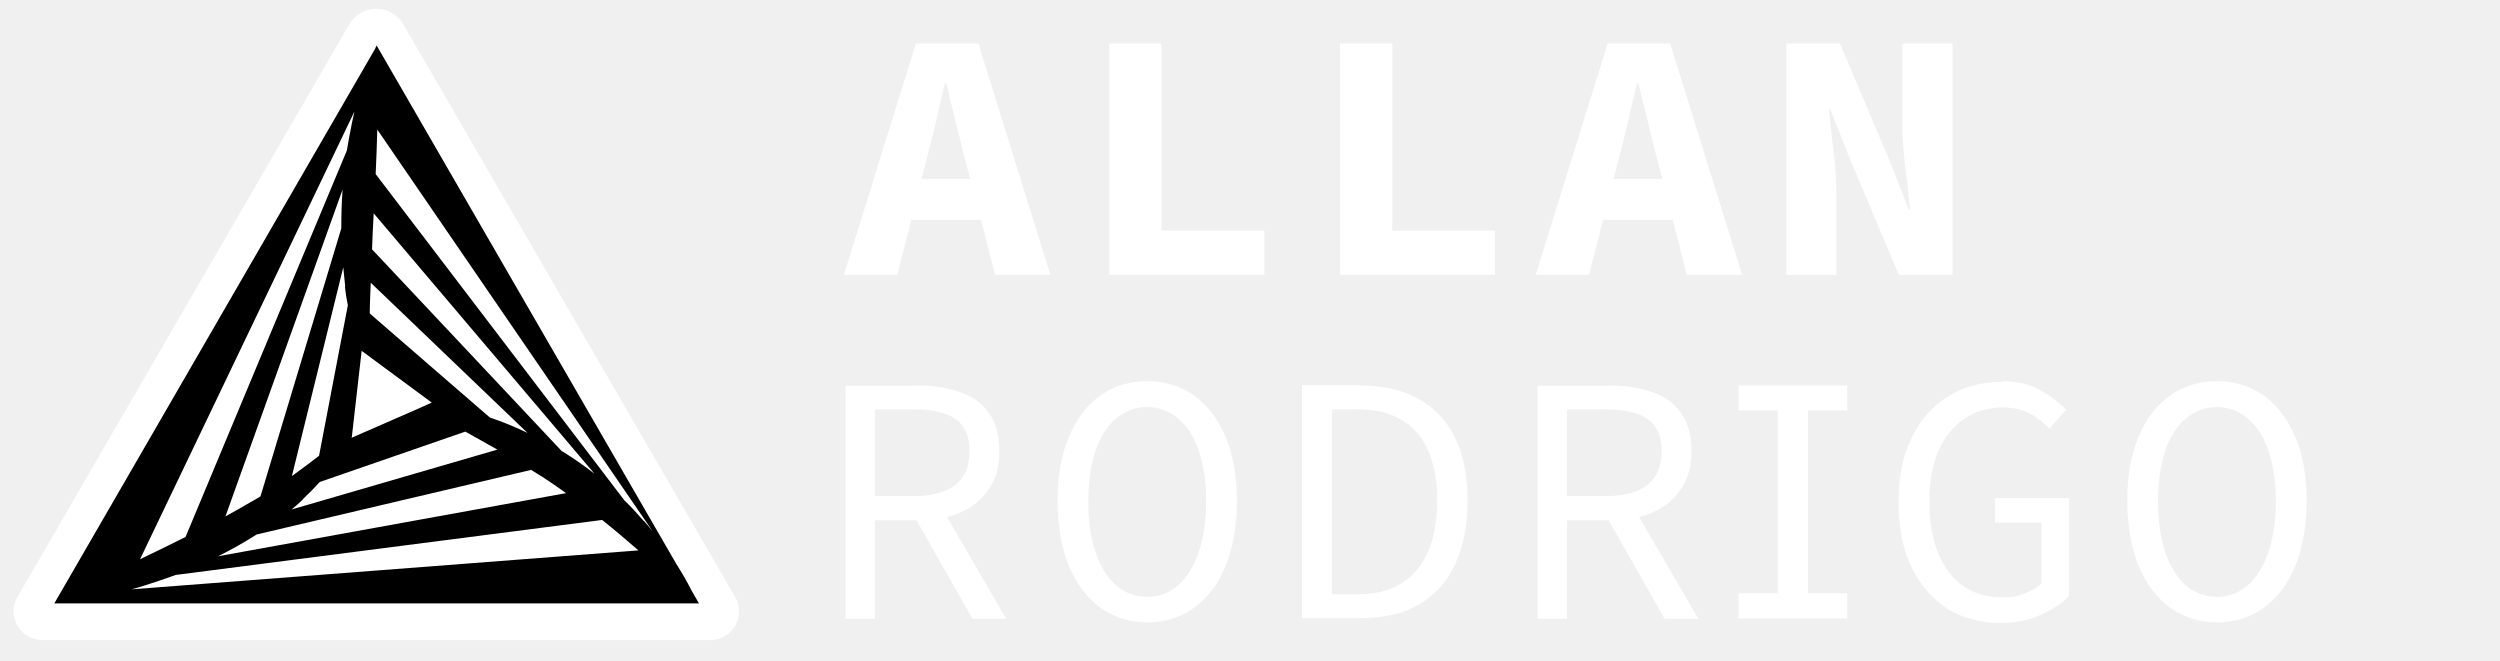
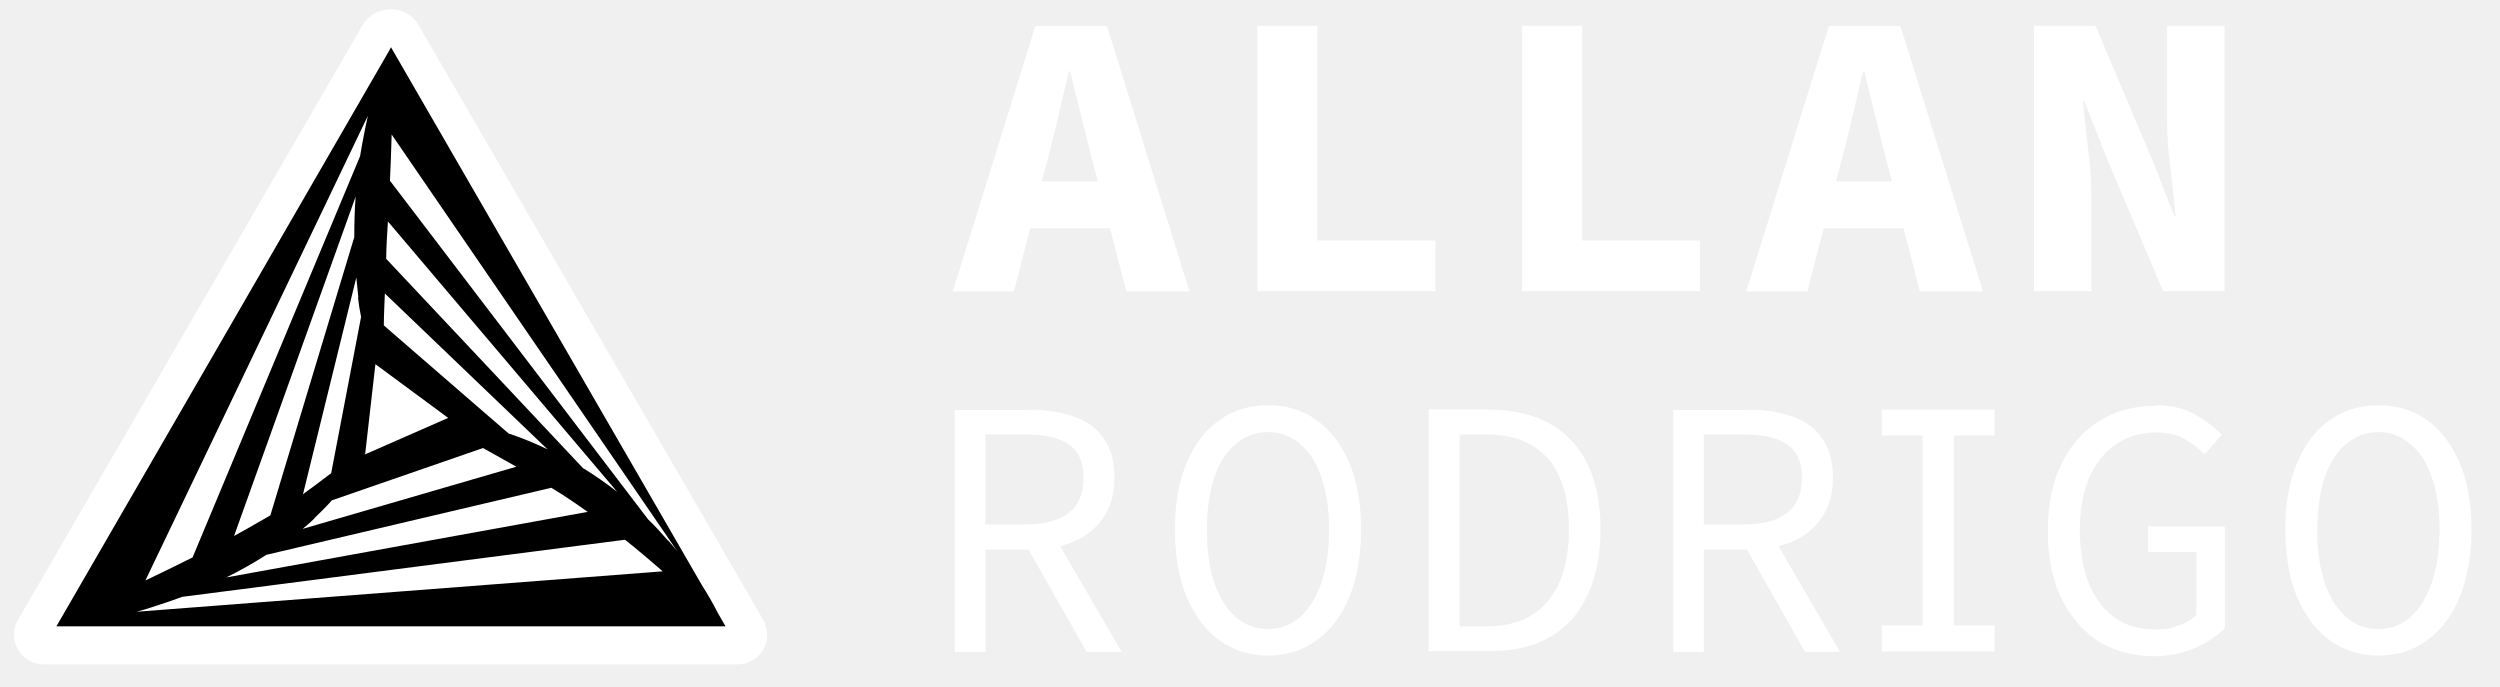
- <svg xmlns="http://www.w3.org/2000/svg" id="Camada_1" version="1.1" viewBox="0 0 764 202">
+ <svg xmlns="http://www.w3.org/2000/svg" id="Camada_1" version="1.1" viewBox="0 0 736 202">
  <defs>
    <style>
      .st0 {
        fill: #fff;
      }
    </style>
  </defs>
-   <path class="st0" d="M350.6,116.5c5.4,0,10.1,1.4,14.2,4.3s7.3,7.1,9.7,12.6c2.3,5.4,3.5,12,3.5,19.6s-1.2,14.5-3.5,20.1c-2.3,5.5-5.5,9.7-9.7,12.7-4.1,3-8.9,4.4-14.2,4.4s-10.1-1.5-14.2-4.4c-4.1-3-7.3-7.2-9.7-12.7-2.3-5.6-3.5-12.3-3.5-20.1s1.2-14.2,3.5-19.6c2.3-5.5,5.5-9.7,9.7-12.6,4.1-2.9,8.9-4.3,14.2-4.3ZM611.8,116.5c4.7,0,8.6.9,11.8,2.8,3.2,1.8,5.8,3.8,7.8,5.9l-5.1,5.8c-1.7-1.9-3.8-3.4-6.1-4.7-2.2-1.2-5.1-1.8-8.5-1.8s-8.3,1.2-11.6,3.6c-3.3,2.3-5.9,5.6-7.8,9.9-1.8,4.3-2.7,9.4-2.7,15.3s.9,11.2,2.6,15.5c1.7,4.3,4.2,7.7,7.5,10.1,3.3,2.4,7.2,3.6,11.8,3.6s4.8-.4,7.1-1.1c2.2-.8,4-1.8,5.3-3.1v-18.6h-14.2v-7.5h22.6v29.9c-2.2,2.3-5.2,4.3-8.9,5.9-3.6,1.6-7.7,2.4-12.4,2.4s-11.2-1.4-15.8-4.3c-4.6-3-8.3-7.2-11-12.7s-4-12.1-4-19.9,1.3-14.3,4-19.7c2.7-5.6,6.5-9.8,11.2-12.7,4.8-3,10.2-4.4,16.4-4.4v-.2ZM677.5,116.5c5.4,0,10.1,1.4,14.2,4.3,4.1,2.9,7.3,7.1,9.7,12.6,2.3,5.4,3.5,12,3.5,19.6s-1.2,14.5-3.5,20.1c-2.3,5.5-5.5,9.7-9.7,12.7-4.1,3-8.9,4.4-14.2,4.4s-10.1-1.5-14.2-4.4c-4.1-3-7.3-7.2-9.7-12.7-2.3-5.6-3.5-12.3-3.5-20.1s1.2-14.2,3.5-19.6c2.3-5.5,5.5-9.7,9.7-12.6,4.1-2.9,8.9-4.3,14.2-4.3ZM280.5,117.8c4.8,0,9.1.7,12.8,2,3.8,1.2,6.7,3.3,8.8,6.3,2.2,2.9,3.3,6.8,3.3,11.7s-1.1,8.7-3.3,11.8c-2.1,3.1-5,5.5-8.8,7.1-1.2.5-2.5.9-3.9,1.3l18.1,31.1h-10.3l-17.1-30.1h-12.7v30.1h-9v-71.2h22.1ZM415.5,117.8c7.2,0,13.2,1.4,18,4.1,4.9,2.7,8.6,6.7,11.2,11.9,2.5,5.3,3.8,11.7,3.8,19.2s-1.3,14.1-3.8,19.4c-2.5,5.4-6.1,9.4-11,12.3-4.8,2.8-10.8,4.2-17.8,4.2h-18v-71.2h17.6,0ZM492,117.8c4.8,0,9.1.7,12.8,2,3.8,1.2,6.7,3.3,8.8,6.3,2.2,2.9,3.3,6.8,3.3,11.7s-1.1,8.7-3.3,11.8c-2.1,3.1-5,5.5-8.8,7.1-1.2.5-2.5.9-3.9,1.3l18.1,31.1h-10.3l-17.1-30.1h-12.7v30.1h-9v-71.2h22.1ZM564.5,125.4h-12v55.9h12v7.7h-33.2v-7.7h12v-55.9h-12v-7.6h33.2v7.6ZM350.6,124.4c-3.6,0-6.8,1.2-9.5,3.5-2.7,2.2-4.8,5.5-6.3,9.8-1.4,4.3-2.2,9.4-2.2,15.4s.7,11.3,2.2,15.7c1.5,4.3,3.6,7.7,6.3,10.1,2.7,2.3,5.9,3.5,9.5,3.5s6.8-1.2,9.4-3.5c2.7-2.4,4.8-5.8,6.3-10.1,1.5-4.4,2.3-9.7,2.3-15.7s-.8-11.1-2.3-15.4c-1.4-4.3-3.5-7.5-6.3-9.8-2.7-2.3-5.8-3.5-9.4-3.5ZM677.5,124.4c-3.6,0-6.8,1.2-9.5,3.5-2.7,2.2-4.8,5.5-6.3,9.8-1.4,4.3-2.2,9.4-2.2,15.4s.7,11.3,2.2,15.7c1.5,4.3,3.6,7.7,6.3,10.1,2.7,2.3,5.9,3.5,9.5,3.5s6.8-1.2,9.4-3.5c2.7-2.4,4.8-5.8,6.3-10.1,1.5-4.4,2.3-9.7,2.3-15.7s-.8-11.1-2.3-15.4c-1.4-4.3-3.5-7.5-6.3-9.8-2.7-2.3-5.8-3.5-9.4-3.5ZM407,181.6h7.9c5.4,0,9.9-1.1,13.5-3.4,3.6-2.3,6.3-5.6,8.1-9.8,1.8-4.3,2.7-9.4,2.7-15.4s-.9-11-2.7-15.2c-1.8-4.2-4.5-7.3-8.1-9.4-3.5-2.2-8-3.3-13.5-3.3h-7.9v56.4h0ZM267.4,151.6h11.8c5.6,0,9.8-1.1,12.7-3.4,3-2.3,4.4-5.8,4.4-10.4s-1.5-7.9-4.4-9.8c-2.9-2-7.1-2.9-12.7-2.9h-11.8v26.5h0ZM478.9,151.6h11.8c5.6,0,9.8-1.1,12.7-3.4,3-2.3,4.4-5.8,4.4-10.4s-1.5-7.9-4.4-9.8c-2.9-2-7.1-2.9-12.7-2.9h-11.8v26.5Z" />
-   <path class="st0" d="M321,84h-16.9l-4.3-16.8h-21.3l-4.3,16.8h-16.3l22-70.7h19.1l22,70.7ZM354.9,70.5h31.5v13.5h-47.4V13.3h15.9v57.3h0ZM425.4,70.5h31.5v13.5h-47.4V13.3h16v57.3h-.1ZM532.4,84h-16.9l-4.3-16.8h-21.3l-4.3,16.8h-16.3l22-70.7h19.1l22,70.7h0ZM577.2,48.4l6.1,15.6h.4c-.4-3.8-.8-8-1.4-12.6-.6-4.6-.9-9-.9-13.1V13.3h15.3v70.7h-16.4l-14.9-35.3-6.1-15.4h-.4c.4,3.8.8,8,1.4,12.6.6,4.5.9,8.8.9,13v25.1h-15.3V13.3h16.4l14.9,35.2h0ZM286.1,36.9c-.9,4-1.9,7.7-2.8,11.3l-1.7,6.5h14.9l-1.7-6.5c-.9-3.5-1.8-7.3-2.8-11.3s-2-7.8-2.8-11.5h-.4c-.9,3.7-1.8,7.5-2.7,11.5h0ZM497.6,36.9c-.9,4-1.9,7.7-2.8,11.3l-1.7,6.5h14.9l-1.7-6.5c-.9-3.5-1.8-7.3-2.8-11.3s-2-7.8-2.8-11.5h-.4c-.9,3.7-1.8,7.5-2.7,11.5Z" />
+   <path class="st0" d="M373.3,119.3c5.4,0,10.1,1.4,14.2,4.3s7.3,7.1,9.7,12.6c2.3,5.4,3.5,12,3.5,19.6s-1.2,14.5-3.5,20.1c-2.3,5.5-5.5,9.7-9.7,12.7-4.1,3-8.9,4.4-14.2,4.4s-10.1-1.5-14.2-4.4c-4.1-3-7.3-7.2-9.7-12.7-2.3-5.6-3.5-12.3-3.5-20.1s1.2-14.2,3.5-19.6c2.3-5.5,5.5-9.7,9.7-12.6,4.1-2.9,8.9-4.3,14.2-4.3ZM634.5,119.3c4.7,0,8.6.9,11.8,2.8,3.2,1.8,5.8,3.8,7.8,5.9l-5.1,5.8c-1.7-1.9-3.8-3.4-6.1-4.7-2.2-1.2-5.1-1.8-8.5-1.8s-8.3,1.2-11.6,3.6c-3.3,2.3-5.9,5.6-7.8,9.9-1.8,4.3-2.7,9.4-2.7,15.3s.9,11.2,2.6,15.5c1.7,4.3,4.2,7.7,7.5,10.1,3.3,2.4,7.2,3.6,11.8,3.6s4.8-.4,7.1-1.1c2.2-.8,4-1.8,5.3-3.1v-18.6h-14.2v-7.5h22.6v29.9c-2.2,2.3-5.2,4.3-8.9,5.9-3.6,1.6-7.7,2.4-12.4,2.4s-11.2-1.4-15.8-4.3c-4.6-3-8.3-7.2-11-12.7s-4-12.1-4-19.9,1.3-14.3,4-19.7c2.7-5.6,6.5-9.8,11.2-12.7,4.8-3,10.2-4.4,16.4-4.4v-.2h0ZM700.2,119.3c5.4,0,10.1,1.4,14.2,4.3,4.1,2.9,7.3,7.1,9.7,12.6,2.3,5.4,3.5,12,3.5,19.6s-1.2,14.5-3.5,20.1c-2.3,5.5-5.5,9.7-9.7,12.7-4.1,3-8.9,4.4-14.2,4.4s-10.1-1.5-14.2-4.4c-4.1-3-7.3-7.2-9.7-12.7-2.3-5.6-3.5-12.3-3.5-20.1s1.2-14.2,3.5-19.6c2.3-5.5,5.5-9.7,9.7-12.6,4.1-2.9,8.9-4.3,14.2-4.3ZM303.2,120.6c4.8,0,9.1.7,12.8,2,3.8,1.2,6.7,3.3,8.8,6.3,2.2,2.9,3.3,6.8,3.3,11.7s-1.1,8.7-3.3,11.8c-2.1,3.1-5,5.5-8.8,7.1-1.2.5-2.5.9-3.9,1.3l18.1,31.1h-10.3l-17.1-30.1h-12.7v30.1h-9v-71.2h22.1ZM438.2,120.6c7.2,0,13.2,1.4,18,4.1,4.9,2.7,8.6,6.7,11.2,11.9,2.5,5.3,3.8,11.7,3.8,19.2s-1.3,14.1-3.8,19.4c-2.5,5.4-6.1,9.4-11,12.3-4.8,2.8-10.8,4.2-17.8,4.2h-18v-71.2h17.6,0ZM514.7,120.6c4.8,0,9.1.7,12.8,2,3.8,1.2,6.7,3.3,8.8,6.3,2.2,2.9,3.3,6.8,3.3,11.7s-1.1,8.7-3.3,11.8c-2.1,3.1-5,5.5-8.8,7.1-1.2.5-2.5.9-3.9,1.3l18.1,31.1h-10.3l-17.1-30.1h-12.7v30.1h-9v-71.2h22.1ZM587.2,128.2h-12v55.9h12v7.7h-33.2v-7.7h12v-55.9h-12v-7.6h33.2v7.6ZM373.3,127.2c-3.6,0-6.8,1.2-9.5,3.5-2.7,2.2-4.8,5.5-6.3,9.8-1.4,4.3-2.2,9.4-2.2,15.4s.7,11.3,2.2,15.7c1.5,4.3,3.6,7.7,6.3,10.1,2.7,2.3,5.9,3.5,9.5,3.5s6.8-1.2,9.4-3.5c2.7-2.4,4.8-5.8,6.3-10.1,1.5-4.4,2.3-9.7,2.3-15.7s-.8-11.1-2.3-15.4c-1.4-4.3-3.5-7.5-6.3-9.8-2.7-2.3-5.8-3.5-9.4-3.5ZM700.2,127.2c-3.6,0-6.8,1.2-9.5,3.5-2.7,2.2-4.8,5.5-6.3,9.8-1.4,4.3-2.2,9.4-2.2,15.4s.7,11.3,2.2,15.7c1.5,4.3,3.6,7.7,6.3,10.1,2.7,2.3,5.9,3.5,9.5,3.5s6.8-1.2,9.4-3.5c2.7-2.4,4.8-5.8,6.3-10.1,1.5-4.4,2.3-9.7,2.3-15.7s-.8-11.1-2.3-15.4c-1.4-4.3-3.5-7.5-6.3-9.8-2.7-2.3-5.8-3.5-9.4-3.5ZM429.7,184.4h7.9c5.4,0,9.9-1.1,13.5-3.4,3.6-2.3,6.3-5.6,8.1-9.8,1.8-4.3,2.7-9.4,2.7-15.4s-.9-11-2.7-15.2c-1.8-4.2-4.5-7.3-8.1-9.4-3.5-2.2-8-3.3-13.5-3.3h-7.9v56.4h0ZM290.1,154.4h11.8c5.6,0,9.8-1.1,12.7-3.4,3-2.3,4.4-5.8,4.4-10.4s-1.5-7.9-4.4-9.8c-2.9-2-7.1-2.9-12.7-2.9h-11.8v26.5h0ZM501.6,154.4h11.8c5.6,0,9.8-1.1,12.7-3.4,3-2.3,4.4-5.8,4.4-10.4s-1.5-7.9-4.4-9.8c-2.9-2-7.1-2.9-12.7-2.9h-11.8v26.5Z" />
+   <path class="st0" d="M350.3,85.8h-18.7l-4.8-18.6h-23.5l-4.8,18.6h-18l24.3-78.1h21.1l24.3,78.1h0ZM387.8,70.8h34.8v14.9h-52.4V7.6h17.6v63.3h0ZM465.7,70.8h34.8v14.9h-52.4V7.6h17.7v63.3h-.1ZM583.9,85.8h-18.7l-4.8-18.6h-23.5l-4.8,18.6h-18l24.3-78.1h21.1l24.3,78.1h0ZM633.4,46.4l6.7,17.2h.4c-.4-4.2-.9-8.8-1.5-13.9-.7-5.1-1-9.9-1-14.5V7.6h16.9v78.1h-18.1l-16.5-39-6.7-17h-.4c.4,4.2.9,8.8,1.5,13.9.7,5,1,9.7,1,14.4v27.7h-16.9V7.6h18.1l16.5,38.9h0ZM311.7,33.7c-1,4.4-2.1,8.5-3.1,12.5l-1.9,7.2h16.5l-1.9-7.2c-1-3.9-2-8.1-3.1-12.5s-2.2-8.6-3.1-12.7h-.4c-1,4.1-2,8.3-3,12.7h0ZM545.5,33.7c-1,4.4-2.1,8.5-3.1,12.5l-1.9,7.2h16.5l-1.9-7.2c-1-3.9-2-8.1-3.1-12.5s-2.2-8.6-3.1-12.7h-.4c-1,4.1-2,8.3-3,12.7Z" />
  <path class="st0" d="M-291.7,11l-101.4,175c-.7,1.1.2,2.6,1.5,2.6h204.3c1.3,0,2.1-1.4,1.5-2.6L-287.2,11c-1-1.7-3.5-1.7-4.5,0Z" />
-   <path d="M-190.9,184.4h-196.9s3-.2,8.1-1.1l185.4-4.8,3.4,5.8Z" />
-   <path class="st0" d="M-197.2,173.5s0,0,0,0c-.2-.3-.4-.5-.6-.8l1.7,2.8-1.1-2ZM-299.3,80.3h0c-.2-2-.3-4-.3-5.9l-23.4,85.6c1.7-1.2,3.4-2.5,5.1-3.9h0c1.6-1.3,3.2-2.7,4.8-4.1l14.4-65.9h0c-.2-2-.4-3.9-.6-5.8ZM-247.5,131.1c-2-.9-4-1.7-6.1-2.5l.3.3-55.5,19.2v-.4c-1.4,1.5-2.9,2.9-4.4,4.3v.4c0,0,66-21,66-21l-.3-.3ZM-296.6,96.1l-.2,1.1h0c.4,1.8.8,3.5,1.3,5.3v-.7c0,0,29.4,22.8,29.4,22.8h0c2.2.5,4.3,1.1,6.3,1.8l-36.8-30.3Z" />
-   <path d="M-289.4,13.9c-.1.3-1,2.5-2.2,6h0s-88.8,163.4-88.8,163.4h.7c-5.1.9-8.1,1.1-8.1,1.1L-289.4,13.9Z" />
-   <path d="M-197.2,173.5c-.2-.3-.4-.5-.6-.8L-291.4,19.7v.3c1-3.6,1.9-5.7,2.1-6,0,0,0,0,0,0,0,0,0,0,0,0l92.2,159.6Z" />
-   <path class="st0" d="M-299.3,80.3h0c-.2-2-.3-4-.3-5.9l-23.4,85.6c1.7-1.2,3.4-2.5,5.1-3.9h0c1.6-1.3,3.2-2.7,4.8-4.1l14.4-65.9h0c-.2-2-.4-3.9-.6-5.8ZM-247.5,131.1c-2-.9-4-1.7-6.1-2.5l.3.3-55.5,19.2v-.4c-1.4,1.5-2.9,2.9-4.4,4.3v.4c0,0,66-21,66-21l-.3-.3ZM-296.6,96.1l-.2,1.1h0c.4,1.8.8,3.5,1.3,5.3v-.7c0,0,29.4,22.8,29.4,22.8h0c2.2.5,4.3,1.1,6.3,1.8l-36.8-30.3Z" />
-   <path d="M-291.6,20c-.5,1.6-1.2,3.6-1.8,5.8,0,0,0,0,0,0l-79.8,156.2h.4c-2.6.6-4.9,1-6.9,1.4h-.7S-291.6,20-291.6,20Z" />
-   <path d="M-197.7,172.7c-.4-.6-.9-1.2-1.4-1.9L-293.2,25.5v.2c.5-2.2,1.1-4.1,1.7-5.8h0s.1-.3.1-.3l93.7,153Z" />
-   <path class="st0" d="M-299.3,80.3h0c-.2-2-.3-4-.3-5.9l-23.4,85.6c1.7-1.2,3.4-2.5,5.1-3.9h0c1.6-1.3,3.2-2.7,4.8-4.1l14.4-65.9h0c-.2-2-.4-3.9-.6-5.8ZM-247.5,131.1c-2-.9-4-1.7-6.1-2.5l.3.3-55.5,19.2v-.4c-1.4,1.5-2.9,2.9-4.4,4.3v.4c0,0,66-21,66-21l-.3-.3ZM-296.6,96.1l-.2,1.1h0c.4,1.8.8,3.5,1.3,5.3v-.7c0,0,29.4,22.8,29.4,22.8h0c2.2.5,4.3,1.1,6.3,1.8l-36.8-30.3Z" />
-   <path d="M-293.4,25.8c-.5,1.8-1,3.7-1.6,5.9,0,0,0,0,0,0l-71.2,148.7h0c-2.4.7-4.6,1.2-6.7,1.7h-.4S-293.4,25.8-293.4,25.8Z" />
-   <path class="st0" d="M-299.3,80.3h0c-.2-2-.3-4-.3-5.9l-23.4,85.6c1.7-1.2,3.4-2.5,5.1-3.9h0c1.6-1.3,3.2-2.7,4.8-4.1l14.4-65.9h0c-.2-2-.4-3.9-.6-5.8ZM-247.5,131.1c-2-.9-4-1.7-6.1-2.5l.3.3-55.5,19.2v-.4c-1.4,1.5-2.9,2.9-4.4,4.3v.4c0,0,66-21,66-21l-.3-.3ZM-296.6,96.1l-.2,1.1h0c.4,1.8.8,3.5,1.3,5.3v-.7c0,0,29.4,22.8,29.4,22.8h0c2.2.5,4.3,1.1,6.3,1.8l-36.8-30.3Z" />
-   <path class="st0" d="M-294.9,31.6c-.5,1.9-.9,3.9-1.4,6l-63,140.6c-2.4.8-4.7,1.5-6.8,2.1t0,0h0L-294.9,31.6Z" />
-   <path class="st0" d="M-299.3,80.3h0c-.2-2-.3-4-.3-5.9l-23.4,85.6c1.7-1.2,3.4-2.5,5.1-3.9h0c1.6-1.3,3.2-2.7,4.8-4.1l14.4-65.9h0c-.2-2-.4-3.9-.6-5.8ZM-247.5,131.1c-2-.9-4-1.7-6.1-2.5l.3.3-55.5,19.2v-.4c-1.4,1.5-2.9,2.9-4.4,4.3v.4c0,0,66-21,66-21l-.3-.3ZM-296.6,96.1l-.2,1.1h0c.4,1.8.8,3.5,1.3,5.3v-.7c0,0,29.4,22.8,29.4,22.8h0c2.2.5,4.3,1.1,6.3,1.8l-36.8-30.3Z" />
-   <path class="st0" d="M-296.3,37.6c-.4,1.9-.8,4-1.2,6.1,0,0,0,0,0,0l-55.1,132.2c-2.3.9-4.5,1.7-6.6,2.4l63-140.6Z" />
-   <path class="st0" d="M-299.3,80.3h0c-.2-2-.3-4-.3-5.9l-23.4,85.6c1.7-1.2,3.4-2.5,5.1-3.9h0c1.6-1.3,3.2-2.7,4.8-4.1l14.4-65.9h0c-.2-2-.4-3.9-.6-5.8ZM-247.5,131.1c-2-.9-4-1.7-6.1-2.5l.3.3-55.5,19.2v-.4c-1.4,1.5-2.9,2.9-4.4,4.3v.4c0,0,66-21,66-21l-.3-.3ZM-296.6,96.1l-.2,1.1h0c.4,1.8.8,3.5,1.3,5.3v-.7c0,0,29.4,22.8,29.4,22.8h0c2.2.5,4.3,1.1,6.3,1.8l-36.8-30.3Z" />
-   <path d="M-297.5,43.6c-.3,2-.7,4-.9,6.1,0,0,0,0,0,0l-47.8,123.4c-2.2,1-4.3,1.8-6.4,2.7l55.1-132.2Z" />
-   <path class="st0" d="M-299.3,80.3h0c-.2-2-.3-4-.3-5.9l-23.4,85.6c1.7-1.2,3.4-2.5,5.1-3.9h0c1.6-1.3,3.2-2.7,4.8-4.1l14.4-65.9h0c-.2-2-.4-3.9-.6-5.8ZM-247.5,131.1c-2-.9-4-1.7-6.1-2.5l.3.3-55.5,19.2v-.4c-1.4,1.5-2.9,2.9-4.4,4.3v.4c0,0,66-21,66-21l-.3-.3ZM-296.6,96.1l-.2,1.1h0c.4,1.8.8,3.5,1.3,5.3v-.7c0,0,29.4,22.8,29.4,22.8h0c2.2.5,4.3,1.1,6.3,1.8l-36.8-30.3Z" />
-   <path d="M-298.4,49.8c-.3,2-.5,4.1-.7,6.2,0,0,0,0,0,0l-40.9,114.2c-2.1,1.1-4.1,2-6.2,2.9l47.8-123.4Z" />
-   <path class="st0" d="M-299.3,80.3h0c-.2-2-.3-4-.3-5.9l-23.4,85.6c1.7-1.2,3.4-2.5,5.1-3.9h0c1.6-1.3,3.2-2.7,4.8-4.1l14.4-65.9h0c-.2-2-.4-3.9-.6-5.8ZM-247.5,131.1c-2-.9-4-1.7-6.1-2.5l.3.3-55.5,19.2v-.4c-1.4,1.5-2.9,2.9-4.4,4.3v.4c0,0,66-21,66-21l-.3-.3ZM-296.6,96.1l-.2,1.1h0c.4,1.8.8,3.5,1.3,5.3v-.7c0,0,29.4,22.8,29.4,22.8h0c2.2.5,4.3,1.1,6.3,1.8l-36.8-30.3Z" />
-   <path class="st0" d="M-299.1,56c-.2,2-.3,4.1-.4,6.1,0,0,0,0,0,0l-34.6,104.9c-2,1.1-4,2.2-5.9,3.2l40.9-114.2Z" />
-   <path class="st0" d="M-299.3,80.3h0c-.2-2-.3-4-.3-5.9l-23.4,85.6c1.7-1.2,3.4-2.5,5.1-3.9h0c1.6-1.3,3.2-2.7,4.8-4.1l14.4-65.9h0c-.2-2-.4-3.9-.6-5.8ZM-247.5,131.1c-2-.9-4-1.7-6.1-2.5l.3.3-55.5,19.2v-.4c-1.4,1.5-2.9,2.9-4.4,4.3v.4c0,0,66-21,66-21l-.3-.3ZM-296.6,96.1l-.2,1.1h0c.4,1.8.8,3.5,1.3,5.3v-.7c0,0,29.4,22.8,29.4,22.8h0c2.2.5,4.3,1.1,6.3,1.8l-36.8-30.3Z" />
-   <path class="st0" d="M-299.5,62.1c-.1,2-.2,4.1-.2,6.2l-28.7,95.3c-1.9,1.2-3.8,2.3-5.6,3.4l34.6-104.9Z" />
-   <path class="st0" d="M-299.3,80.3h0c-.2-2-.3-4-.3-5.9l-23.4,85.6c1.7-1.2,3.4-2.5,5.1-3.9h0c1.6-1.3,3.2-2.7,4.8-4.1l14.4-65.9h0c-.2-2-.4-3.9-.6-5.8ZM-247.5,131.1c-2-.9-4-1.7-6.1-2.5l.3.3-55.5,19.2v-.4c-1.4,1.5-2.9,2.9-4.4,4.3v.4c0,0,66-21,66-21l-.3-.3ZM-296.6,96.1l-.2,1.1h0c.4,1.8.8,3.5,1.3,5.3v-.7c0,0,29.4,22.8,29.4,22.8h0c2.2.5,4.3,1.1,6.3,1.8l-36.8-30.3Z" />
-   <path d="M-299.7,74.3h0s-23.4,85.6-23.4,85.6c-1.8,1.3-3.6,2.5-5.4,3.7l28.7-95.3c0,2,0,4,0,6Z" />
-   <path class="st0" d="M-247.5,131.1c-2-.9-4-1.7-6.1-2.5l.3.3-55.5,19.2v-.4c-1.4,1.5-2.9,2.9-4.4,4.3v.4c0,0,66-21,66-21l-.3-.3ZM-296.6,96.1l-.2,1.1h0c.4,1.8.8,3.5,1.3,5.3v-.7c0,0,29.4,22.8,29.4,22.8h0c2.2.5,4.3,1.1,6.3,1.8l-36.8-30.3Z" />
-   <path d="M-299.3,80.3h0s-18.7,75.8-18.7,75.8h0c-1.7,1.4-3.4,2.7-5.1,3.9l23.4-85.6c0,2,.2,3.9.3,5.9Z" />
-   <path class="st0" d="M-247.5,131.1c-2-.9-4-1.7-6.1-2.5l.3.3-55.5,19.2v-.4c-1.4,1.5-2.9,2.9-4.4,4.3v.4c0,0,66-21,66-21l-.3-.3ZM-296.6,96.1l-.2,1.1h0c.4,1.8.8,3.5,1.3,5.3v-.7c0,0,29.4,22.8,29.4,22.8h0c2.2.5,4.3,1.1,6.3,1.8l-36.8-30.3Z" />
-   <path class="st0" d="M-298.7,86.1h0s-14.4,65.9-14.4,65.9c-1.6,1.4-3.2,2.8-4.8,4.1l18.7-75.8c.2,1.9.3,3.8.6,5.8Z" />
-   <path class="st0" d="M-247.5,131.1c-2-.9-4-1.7-6.1-2.5l.3.3-55.5,19.2v-.4c-1.4,1.5-2.9,2.9-4.4,4.3v.4c0,0,66-21,66-21l-.3-.3ZM-296.6,96.1l-.2,1.1h0c.4,1.8.8,3.5,1.3,5.3v-.7c0,0,29.4,22.8,29.4,22.8h0c2.2.5,4.3,1.1,6.3,1.8l-36.8-30.3Z" />
-   <path class="st0" d="M-297.9,91.7l-10.8,56h0c-1.5,1.5-3,2.9-4.5,4.3l14.4-65.9c.2,1.9.5,3.7.8,5.6Z" />
-   <path d="M-296.8,97.1h0s-7.6,46-7.6,46c-1.4,1.6-2.8,3-4.2,4.5l10.8-56c.3,1.8.7,3.6,1.1,5.4Z" />
-   <path class="st0" d="M-259.8,126.3c-2.1-.7-4.2-1.3-6.3-1.8h0l-29.3-22.8v.7c-.6-1.8-1-3.5-1.4-5.3h0s.2-1.1.2-1.1l36.8,30.3Z" />
-   <path d="M-259.8,126.3c-2.1-.7-4.2-1.3-6.3-1.8h0l-29.3-22.8v.7c-.6-1.8-1-3.5-1.4-5.3h0s.2-1.1.2-1.1l36.8,30.3Z" />
-   <path d="M-294,107.4h0s-3,26.3-3,26.3c0,0,0,0,0,0-1.2,1.6-2.4,3.2-3.6,4.8l5-36.1c.5,1.7,1,3.4,1.5,5Z" />
+   <path d="M-190.9,184.4h-196.9s3-.2,8.1-1.1l185.4-4.8,3.4,5.8h0Z" />
+   <path class="st0" d="M-197.2,173.5h0c-.2-.3-.4-.5-.6-.8l1.7,2.8-1.1-2h0ZM-299.3,80.3h0c-.2-2-.3-4-.3-5.9l-23.4,85.6c1.7-1.2,3.4-2.5,5.1-3.9h0c1.6-1.3,3.2-2.7,4.8-4.1l14.4-65.9h0c-.2-2-.4-3.9-.6-5.8ZM-247.5,131.1c-2-.9-4-1.7-6.1-2.5l.3.3-55.5,19.2v-.4c-1.4,1.5-2.9,2.9-4.4,4.3v.4l66-21-.3-.3h0ZM-296.6,96.1l-.2,1.1h0c.4,1.8.8,3.5,1.3,5.3v-.7l29.4,22.8h0c2.2.5,4.3,1.1,6.3,1.8l-36.8-30.3h0Z" />
+   <path d="M-289.4,13.9c-.1.3-1,2.5-2.2,6h0l-88.8,163.4h.7c-5.1.9-8.1,1.1-8.1,1.1L-289.4,13.9Z" />
+   <path d="M-197.2,173.5c-.2-.3-.4-.5-.6-.8L-291.4,19.7v.3c1-3.6,1.9-5.7,2.1-6h0l92.2,159.6h-.1Z" />
+   <path class="st0" d="M-299.3,80.3h0c-.2-2-.3-4-.3-5.9l-23.4,85.6c1.7-1.2,3.4-2.5,5.1-3.9h0c1.6-1.3,3.2-2.7,4.8-4.1l14.4-65.9h0c-.2-2-.4-3.9-.6-5.8ZM-247.5,131.1c-2-.9-4-1.7-6.1-2.5l.3.3-55.5,19.2v-.4c-1.4,1.5-2.9,2.9-4.4,4.3v.4l66-21-.3-.3h0ZM-296.6,96.1l-.2,1.1h0c.4,1.8.8,3.5,1.3,5.3v-.7l29.4,22.8h0c2.2.5,4.3,1.1,6.3,1.8l-36.8-30.3h0Z" />
+   <path d="M-291.6,20c-.5,1.6-1.2,3.6-1.8,5.8h0l-79.8,156.2h.4c-2.6.6-4.9,1-6.9,1.4h-.7L-291.6,20Z" />
+   <path d="M-197.7,172.7c-.4-.6-.9-1.2-1.4-1.9L-293.2,25.5v.2c.5-2.2,1.1-4.1,1.7-5.8h0v-.3c.1,0,93.8,153,93.8,153h0Z" />
+   <path class="st0" d="M-299.3,80.3h0c-.2-2-.3-4-.3-5.9l-23.4,85.6c1.7-1.2,3.4-2.5,5.1-3.9h0c1.6-1.3,3.2-2.7,4.8-4.1l14.4-65.9h0c-.2-2-.4-3.9-.6-5.8ZM-247.5,131.1c-2-.9-4-1.7-6.1-2.5l.3.3-55.5,19.2v-.4c-1.4,1.5-2.9,2.9-4.4,4.3v.4l66-21-.3-.3h0ZM-296.6,96.1l-.2,1.1h0c.4,1.8.8,3.5,1.3,5.3v-.7l29.4,22.8h0c2.2.5,4.3,1.1,6.3,1.8l-36.8-30.3h0Z" />
+   <path d="M-293.4,25.8c-.5,1.8-1,3.7-1.6,5.9h0l-71.2,148.7h0c-2.4.7-4.6,1.2-6.7,1.7h-.4L-293.4,25.8Z" />
+   <path class="st0" d="M-299.3,80.3h0c-.2-2-.3-4-.3-5.9l-23.4,85.6c1.7-1.2,3.4-2.5,5.1-3.9h0c1.6-1.3,3.2-2.7,4.8-4.1l14.4-65.9h0c-.2-2-.4-3.9-.6-5.8ZM-247.5,131.1c-2-.9-4-1.7-6.1-2.5l.3.3-55.5,19.2v-.4c-1.4,1.5-2.9,2.9-4.4,4.3v.4l66-21-.3-.3h0ZM-296.6,96.1l-.2,1.1h0c.4,1.8.8,3.5,1.3,5.3v-.7l29.4,22.8h0c2.2.5,4.3,1.1,6.3,1.8l-36.8-30.3h0Z" />
+   <path class="st0" d="M-294.9,31.6c-.5,1.9-.9,3.9-1.4,6l-63,140.6c-2.4.8-4.7,1.5-6.8,2.1q-1.4.4,0,0h0L-294.9,31.6Z" />
+   <path class="st0" d="M-299.3,80.3h0c-.2-2-.3-4-.3-5.9l-23.4,85.6c1.7-1.2,3.4-2.5,5.1-3.9h0c1.6-1.3,3.2-2.7,4.8-4.1l14.4-65.9h0c-.2-2-.4-3.9-.6-5.8ZM-247.5,131.1c-2-.9-4-1.7-6.1-2.5l.3.3-55.5,19.2v-.4c-1.4,1.5-2.9,2.9-4.4,4.3v.4l66-21-.3-.3h0ZM-296.6,96.1l-.2,1.1h0c.4,1.8.8,3.5,1.3,5.3v-.7l29.4,22.8h0c2.2.5,4.3,1.1,6.3,1.8l-36.8-30.3h0Z" />
+   <path class="st0" d="M-296.3,37.6c-.4,1.9-.8,4-1.2,6.1h0l-55.1,132.2c-2.3.9-4.5,1.7-6.6,2.4l63-140.6h0Z" />
+   <path class="st0" d="M-299.3,80.3h0c-.2-2-.3-4-.3-5.9l-23.4,85.6c1.7-1.2,3.4-2.5,5.1-3.9h0c1.6-1.3,3.2-2.7,4.8-4.1l14.4-65.9h0c-.2-2-.4-3.9-.6-5.8ZM-247.5,131.1c-2-.9-4-1.7-6.1-2.5l.3.3-55.5,19.2v-.4c-1.4,1.5-2.9,2.9-4.4,4.3v.4l66-21-.3-.3h0ZM-296.6,96.1l-.2,1.1h0c.4,1.8.8,3.5,1.3,5.3v-.7l29.4,22.8h0c2.2.5,4.3,1.1,6.3,1.8l-36.8-30.3h0Z" />
+   <path d="M-297.5,43.6c-.3,2-.7,4-.9,6.1h0l-47.8,123.4c-2.2,1-4.3,1.8-6.4,2.7l55.1-132.2h0Z" />
+   <path class="st0" d="M-299.3,80.3h0c-.2-2-.3-4-.3-5.9l-23.4,85.6c1.7-1.2,3.4-2.5,5.1-3.9h0c1.6-1.3,3.2-2.7,4.8-4.1l14.4-65.9h0c-.2-2-.4-3.9-.6-5.8ZM-247.5,131.1c-2-.9-4-1.7-6.1-2.5l.3.3-55.5,19.2v-.4c-1.4,1.5-2.9,2.9-4.4,4.3v.4l66-21-.3-.3h0ZM-296.6,96.1l-.2,1.1h0c.4,1.8.8,3.5,1.3,5.3v-.7l29.4,22.8h0c2.2.5,4.3,1.1,6.3,1.8l-36.8-30.3h0Z" />
+   <path d="M-298.4,49.8c-.3,2-.5,4.1-.7,6.2h0l-40.9,114.2c-2.1,1.1-4.1,2-6.2,2.9l47.8-123.4h0Z" />
+   <path class="st0" d="M-299.3,80.3h0c-.2-2-.3-4-.3-5.9l-23.4,85.6c1.7-1.2,3.4-2.5,5.1-3.9h0c1.6-1.3,3.2-2.7,4.8-4.1l14.4-65.9h0c-.2-2-.4-3.9-.6-5.8ZM-247.5,131.1c-2-.9-4-1.7-6.1-2.5l.3.3-55.5,19.2v-.4c-1.4,1.5-2.9,2.9-4.4,4.3v.4l66-21-.3-.3h0ZM-296.6,96.1l-.2,1.1h0c.4,1.8.8,3.5,1.3,5.3v-.7l29.4,22.8h0c2.2.5,4.3,1.1,6.3,1.8l-36.8-30.3h0Z" />
+   <path class="st0" d="M-299.1,56c-.2,2-.3,4.1-.4,6.1h0l-34.6,104.9c-2,1.1-4,2.2-5.9,3.2l40.9-114.2Z" />
+   <path class="st0" d="M-299.3,80.3h0c-.2-2-.3-4-.3-5.9l-23.4,85.6c1.7-1.2,3.4-2.5,5.1-3.9h0c1.6-1.3,3.2-2.7,4.8-4.1l14.4-65.9h0c-.2-2-.4-3.9-.6-5.8ZM-247.5,131.1c-2-.9-4-1.7-6.1-2.5l.3.3-55.5,19.2v-.4c-1.4,1.5-2.9,2.9-4.4,4.3v.4l66-21-.3-.3h0ZM-296.6,96.1l-.2,1.1h0c.4,1.8.8,3.5,1.3,5.3v-.7l29.4,22.8h0c2.2.5,4.3,1.1,6.3,1.8l-36.8-30.3h0Z" />
+   <path class="st0" d="M-299.5,62.1c-.1,2-.2,4.1-.2,6.2l-28.7,95.3c-1.9,1.2-3.8,2.3-5.6,3.4l34.6-104.9h0Z" />
+   <path class="st0" d="M-299.3,80.3h0c-.2-2-.3-4-.3-5.9l-23.4,85.6c1.7-1.2,3.4-2.5,5.1-3.9h0c1.6-1.3,3.2-2.7,4.8-4.1l14.4-65.9h0c-.2-2-.4-3.9-.6-5.8ZM-247.5,131.1c-2-.9-4-1.7-6.1-2.5l.3.3-55.5,19.2v-.4c-1.4,1.5-2.9,2.9-4.4,4.3v.4l66-21-.3-.3h0ZM-296.6,96.1l-.2,1.1h0c.4,1.8.8,3.5,1.3,5.3v-.7l29.4,22.8h0c2.2.5,4.3,1.1,6.3,1.8l-36.8-30.3h0Z" />
+   <path d="M-299.7,74.3h0l-23.4,85.6c-1.8,1.3-3.6,2.5-5.4,3.7l28.7-95.3v6h0Z" />
+   <path class="st0" d="M-247.5,131.1c-2-.9-4-1.7-6.1-2.5l.3.3-55.5,19.2v-.4c-1.4,1.5-2.9,2.9-4.4,4.3v.4l66-21-.3-.3h0ZM-296.6,96.1l-.2,1.1h0c.4,1.8.8,3.5,1.3,5.3v-.7l29.4,22.8h0c2.2.5,4.3,1.1,6.3,1.8l-36.8-30.3h0Z" />
+   <path d="M-299.3,80.3h0l-18.7,75.8h0c-1.7,1.4-3.4,2.7-5.1,3.9l23.4-85.6c0,2,.2,3.9.3,5.9h.1Z" />
+   <path class="st0" d="M-247.5,131.1c-2-.9-4-1.7-6.1-2.5l.3.3-55.5,19.2v-.4c-1.4,1.5-2.9,2.9-4.4,4.3v.4l66-21-.3-.3h0ZM-296.6,96.1l-.2,1.1h0c.4,1.8.8,3.5,1.3,5.3v-.7l29.4,22.8h0c2.2.5,4.3,1.1,6.3,1.8l-36.8-30.3h0Z" />
+   <path class="st0" d="M-298.7,86.1h0l-14.4,65.9c-1.6,1.4-3.2,2.8-4.8,4.1l18.7-75.8c.2,1.9.3,3.8.6,5.8h-.1Z" />
+   <path class="st0" d="M-247.5,131.1c-2-.9-4-1.7-6.1-2.5l.3.3-55.5,19.2v-.4c-1.4,1.5-2.9,2.9-4.4,4.3v.4l66-21-.3-.3h0ZM-296.6,96.1l-.2,1.1h0c.4,1.8.8,3.5,1.3,5.3v-.7l29.4,22.8h0c2.2.5,4.3,1.1,6.3,1.8l-36.8-30.3h0Z" />
+   <path class="st0" d="M-297.9,91.7l-10.8,56h0c-1.5,1.5-3,2.9-4.5,4.3l14.4-65.9c.2,1.9.5,3.7.8,5.6h.1Z" />
+   <path d="M-296.8,97.1h0l-7.6,46c-1.4,1.6-2.8,3-4.2,4.5l10.8-56c.3,1.8.7,3.6,1.1,5.4h0Z" />
+   <path class="st0" d="M-259.8,126.3c-2.1-.7-4.2-1.3-6.3-1.8h0l-29.3-22.8v.7c-.6-1.8-1-3.5-1.4-5.3h0l.2-1.1,36.8,30.3h0Z" />
+   <path d="M-259.8,126.3c-2.1-.7-4.2-1.3-6.3-1.8h0l-29.3-22.8v.7c-.6-1.8-1-3.5-1.4-5.3h0l.2-1.1,36.8,30.3h0Z" />
+   <path d="M-294,107.4h0l-3,26.3h0c-1.2,1.6-2.4,3.2-3.6,4.8l5-36.1c.5,1.7,1,3.4,1.5,5h.1Z" />
  <polygon class="st0" points="-281 121.7 -291.7 126.7 -290.7 114.9 -281 121.7" />
-   <path d="M-199.1,170.8c-.8-1.1-1.6-2.2-2.5-3.3L-294.8,31.4v.2c.4-2.1,1-4.1,1.5-5.9,0,0,0,0,0,0v-.2c.1,0,94.3,145.3,94.3,145.3Z" />
-   <path class="st0" d="M-205.8,162.5h0s-90.5-125.1-90.5-125.1v.2c.3-2.1.8-4.1,1.3-6,0,0,0,0,0,0v-.2c0,0,93.3,136.1,93.3,136.1-1.3-1.6-2.7-3.3-4.2-5.1Z" />
-   <path class="st0" d="M-205.7,162.4h0c-1.4-1.6-2.9-3.2-4.4-4.9h.2s-87.2-114.3-87.2-114.3v.4c.2-2.1.6-4.1,1-6.1v-.2c.1,0,90.6,125.1,90.6,125.1Z" />
-   <path d="M-210.1,157.6h-.2c-1.5-1.5-3-3-4.7-4.6h.2s-83.5-103.8-83.5-103.8l-.2.6c.3-2.1.6-4.2.9-6.1,0,0,0,0,0,0v-.4c.1,0,87.4,114.3,87.4,114.3Z" />
-   <path d="M-214.7,152.9h-.2c-1.5-1.4-3.2-2.9-4.9-4.3h.2s-79.2-93.5-79.2-93.5l-.3.8c.2-2.1.4-4.2.7-6.2,0,0,0,0,0,0l.2-.6,83.5,103.7Z" />
-   <path class="st0" d="M-219.6,148.6h-.2c-1.6-1.3-3.3-2.7-5.1-4h.1s-74.5-83.5-74.5-83.5l-.3,1c.1-2.1.3-4.1.4-6.1,0,0,0,0,0,0l.3-.8,79.2,93.4Z" />
-   <path class="st0" d="M-224.7,144.6h-.1c-1.7-1.3-3.4-2.5-5.3-3.8h0s-69.4-73.8-69.4-73.8l-.4,1.3c0-2.1,0-4.1.2-6.2,0,0,0,0,0,0l.3-1,74.5,83.4Z" />
-   <path d="M-230,140.8h0s0,0,0,0c-1.8-1.2-3.6-2.4-5.5-3.5l-63.7-64.4-.4,1.4c0-2,0-4.1,0-6l.4-1.3,69.4,73.8Z" />
-   <path d="M-235.6,137.3c-1.9-1.1-3.9-2.2-5.9-3.3l-57.5-55.2-.4,1.5c-.2-2-.3-4-.3-5.9h0s.4-1.4.4-1.4l63.7,64.4Z" />
-   <path class="st0" d="M-241.5,134c-1.9-1-3.9-2-6-2.9l-51-46.5-.3,1.5c-.2-1.9-.4-3.9-.6-5.8h0s.4-1.5.4-1.5l57.5,55.2Z" />
-   <path d="M-253.6,128.5c-2-.8-4.1-1.5-6.2-2.2h0l-36.8-30.3-.2,1.1c-.4-1.8-.8-3.6-1.1-5.4l.3-1.3,44.1,38.2Z" />
-   <path d="M-266.1,124.5c-2.1-.5-4.2-1-6.4-1.4l-21.4-15.8v.2c-.6-1.7-1.1-3.4-1.6-5h0s0-.7,0-.7l29.3,22.8Z" />
-   <path class="st0" d="M-272.5,123.1c-2.1-.4-4.3-.8-6.5-1.1l-13.3-9.3c-.7-1.7-1.1-3.6-1.7-5.3h0s0-.2,0-.2l21.4,15.8Z" />
-   <path class="st0" d="M-292.3,112.7l-1.4,16.1c-1.1,1.7-2.1,3.3-3.3,4.9l3-26.3c.6,1.7,1,3.6,1.7,5.3Z" />
-   <path d="M-295.5,102.4h0s-5,36.1-5,36.1c-1.3,1.6-2.6,3.2-3.9,4.7l7.6-46c.4,1.7.8,3.5,1.3,5.3Z" />
-   <path d="M-194.3,178.6l-185.4,4.8c2-.3,4.3-.8,6.9-1.4h0l175-9-1.4-2.1c.5.6.9,1.3,1.4,1.9l1.7,2.8,1.8,3.1Z" />
-   <path d="M-197.7,173l-175,9c2.1-.5,4.3-1,6.7-1.7h0s0,0,0,0l164.5-12.7h0c.9,1.1,1.7,2.2,2.5,3.3l1.4,2.1Z" />
-   <path class="st0" d="M-201.6,167.6l-164.5,12.7c2.2-.6,4.5-1.3,6.8-2.1h0c0,0,153.5-15.7,153.5-15.7,1.5,1.7,2.9,3.4,4.2,5.1h0Z" />
-   <path class="st0" d="M-205.8,162.5l-153.5,15.8h0c2.1-.8,4.4-1.6,6.6-2.5v.2c0,0,142.4-18.4,142.4-18.4,1.6,1.6,3.1,3.3,4.4,4.9Z" />
-   <path d="M-210.2,157.6l-142.4,18.4v-.2c2.2-.8,4.3-1.7,6.5-2.7v.2c0,0,131.3-20.4,131.3-20.4,1.6,1.5,3.2,3.1,4.7,4.6Z" />
-   <path d="M-214.9,153l-131.4,20.4v-.2c2.1-.9,4.2-1.9,6.2-2.9v.3c0,0,120.3-21.9,120.3-21.9,1.7,1.4,3.3,2.9,4.9,4.3Z" />
+   <path d="M-199.1,170.8c-.8-1.1-1.6-2.2-2.5-3.3L-294.8,31.4v.2c.4-2.1,1-4.1,1.5-5.9h0v-.2c.1,0,94.3,145.3,94.3,145.3h-.1Z" />
+   <path class="st0" d="M-205.8,162.5h0l-90.5-125.1v.2c.3-2.1.8-4.1,1.3-6h0v-.2l93.3,136.1c-1.3-1.6-2.7-3.3-4.2-5.1h0Z" />
+   <path class="st0" d="M-205.7,162.4h0c-1.4-1.6-2.9-3.2-4.4-4.9h.2l-87.2-114.3v.4c.2-2.1.6-4.1,1-6.1v-.2c.1,0,90.6,125.1,90.6,125.1h-.2Z" />
+   <path d="M-210.1,157.6h-.2c-1.5-1.5-3-3-4.7-4.6h.2l-83.5-103.8-.2.6c.3-2.1.6-4.2.9-6.1h0v-.4c.1,0,87.4,114.3,87.4,114.3h.1Z" />
+   <path d="M-214.7,152.9h-.2c-1.5-1.4-3.2-2.9-4.9-4.3h.2l-79.2-93.5-.3.8c.2-2.1.4-4.2.7-6.2h0l.2-.6,83.5,103.7h0Z" />
+   <path class="st0" d="M-219.6,148.6h-.2c-1.6-1.3-3.3-2.7-5.1-4h.1l-74.5-83.5-.3,1c.1-2.1.3-4.1.4-6.1h0l.3-.8,79.2,93.4h0Z" />
+   <path class="st0" d="M-224.7,144.6h-.1c-1.7-1.3-3.4-2.5-5.3-3.8h0l-69.4-73.8-.4,1.3c0-2.1,0-4.1.2-6.2h0l.3-1,74.5,83.4h.2Z" />
+   <path d="M-230,140.8h0c-1.8-1.2-3.6-2.4-5.5-3.5l-63.7-64.4-.4,1.4v-6l.4-1.3,69.4,73.8h-.2Z" />
+   <path d="M-235.6,137.3c-1.9-1.1-3.9-2.2-5.9-3.3l-57.5-55.2-.4,1.5c-.2-2-.3-4-.3-5.9h0l.4-1.4,63.7,64.4h0Z" />
+   <path class="st0" d="M-241.5,134c-1.9-1-3.9-2-6-2.9l-51-46.5-.3,1.5c-.2-1.9-.4-3.9-.6-5.8h0l.4-1.5,57.5,55.2Z" />
+   <path d="M-253.6,128.5c-2-.8-4.1-1.5-6.2-2.2h0l-36.8-30.3-.2,1.1c-.4-1.8-.8-3.6-1.1-5.4l.3-1.3,44.1,38.2h0Z" />
+   <path d="M-266.1,124.5c-2.1-.5-4.2-1-6.4-1.4l-21.4-15.8v.2c-.6-1.7-1.1-3.4-1.6-5h0v-.7l29.3,22.8h.1Z" />
+   <path class="st0" d="M-272.5,123.1c-2.1-.4-4.3-.8-6.5-1.1l-13.3-9.3c-.7-1.7-1.1-3.6-1.7-5.3h0v-.2l21.4,15.8h.1Z" />
+   <path class="st0" d="M-292.3,112.7l-1.4,16.1c-1.1,1.7-2.1,3.3-3.3,4.9l3-26.3c.6,1.7,1,3.6,1.7,5.3h0Z" />
+   <path d="M-295.5,102.4h0l-5,36.1c-1.3,1.6-2.6,3.2-3.9,4.7l7.6-46c.4,1.7.8,3.5,1.3,5.3h0Z" />
+   <path d="M-194.3,178.6l-185.4,4.8c2-.3,4.3-.8,6.9-1.4h0l175-9-1.4-2.1c.5.6.9,1.3,1.4,1.9l1.7,2.8,1.8,3.1h0Z" />
+   <path d="M-197.7,173l-175,9c2.1-.5,4.3-1,6.7-1.7h0l164.5-12.7h0c.9,1.1,1.7,2.2,2.5,3.3l1.4,2.1h0Z" />
+   <path class="st0" d="M-201.6,167.6l-164.5,12.7c2.2-.6,4.5-1.3,6.8-2.1h0l153.5-15.7c1.5,1.7,2.9,3.4,4.2,5.1h0Z" />
+   <path class="st0" d="M-205.8,162.5l-153.5,15.8h0c2.1-.8,4.4-1.6,6.6-2.5v.2l142.4-18.4c1.6,1.6,3.1,3.3,4.4,4.9h0Z" />
+   <path d="M-210.2,157.6l-142.4,18.4v-.2c2.2-.8,4.3-1.7,6.5-2.7v.2l131.3-20.4c1.6,1.5,3.2,3.1,4.7,4.6h-.1Z" />
+   <path d="M-214.9,153l-131.4,20.4v-.2c2.1-.9,4.2-1.9,6.2-2.9v.3l120.3-21.9c1.7,1.4,3.3,2.9,4.9,4.3h0Z" />
  <path class="st0" d="M-219.7,148.6l-120.4,21.9v-.3c2.1-1,4-2,6-3.2v.3c-.1,0,109.3-22.8,109.3-22.8,1.8,1.3,3.4,2.7,5.1,4.1Z" />
-   <path class="st0" d="M-224.8,144.6l-109.4,22.8v-.3c2-1.1,3.9-2.2,5.7-3.4v.3c-.1,0,98.4-23.2,98.4-23.2h0c1.8,1.2,3.6,2.5,5.3,3.8Z" />
-   <path d="M-230.1,140.8l-98.5,23.2v-.3c1.9-1.2,3.7-2.4,5.5-3.7v.4c0,0,87.6-23,87.6-23h0c1.9,1.1,3.7,2.3,5.5,3.5Z" />
-   <path d="M-235.5,137.3l-87.7,23v-.4c1.8-1.2,3.5-2.5,5.2-3.9v.4c0,0,76.7-22.3,76.7-22.3l-.2-.2c2,1.1,4,2.2,5.9,3.3h0Z" />
-   <path class="st0" d="M-241.3,134.2l-76.8,22.3v-.4h0c1.6-1.3,3.2-2.7,4.8-4.1v.4c0,0,66-21,66-21l-.3-.3c2.1.9,4.1,1.9,6,2.9l.2.2Z" />
-   <path d="M-253.2,128.8l-55.5,19.2v-.4c0,0,0,0,0,0,1.4-1.4,2.8-2.9,4.2-4.5v.3c0,0,45-16.9,45-16.9l-.3-.3c2.1.7,4.2,1.4,6.2,2.2l.3.3Z" />
-   <path class="st0" d="M-247.5,131.1c-2-.9-4-1.7-6.1-2.5l-44.1-38.2-.3,1.3c-.3-1.9-.6-3.8-.8-5.6h0s.3-1.5.3-1.5l51,46.5Z" />
-   <path d="M-259.5,126.6l-45,16.9v-.3c1.4-1.5,2.7-3.1,4-4.7v.3s34.7-14.1,34.7-14.1l-.2-.2c2.2.5,4.3,1.1,6.3,1.8h0l.3.3Z" />
-   <path d="M-265.9,124.7l-34.7,14.1v-.3c1.3-1.5,2.5-3.1,3.6-4.8v.2s24.6-10.7,24.6-10.7h-.1c2.2.3,4.3.8,6.4,1.3h0l.2.2Z" />
-   <path class="st0" d="M-272.4,123.2l-24.6,10.7v-.2s0,0,0,0c1.1-1.6,2.2-3.2,3.3-4.9l14.7-6.8c2.2.3,4.4.7,6.5,1.1h.1Z" />
-   <path d="M-293.1,105.6c.5,0,.9.1,1.3.4,0-.4,0-.9,0-1.3.3-7.1.3-14.1.7-21,.7-22.3,2.5-46.1,2.1-68.7l-.9-.4c-3.3,7.6-5.6,15.6-7.2,23.7-3.4,16.2-4,32.9-2,49.3.7,6.4,2.4,12.7,4.3,18.9.4-.5,1.1-.8,1.7-.8Z" />
-   <path d="M-298.7,134.4c0-.4,0-.9,0-1.3-10.3,7.3-18.5,14.5-29.3,20.4-19.2,11.3-38.8,19.5-58.9,29.9,0,0,0,1,0,1,9.2-.8,18.1-2.8,26.9-5.5,17.5-5.5,34.5-13.7,48-26.2,5.1-4.7,9.5-10.1,13.5-15.8-.2-.8-.3-1.7-.3-2.5Z" />
-   <path d="M-207.8,159.2c-16-19-38.8-31.1-63-36.2-.2,1.1-1.2,1.7-2.2,1.8.7,0-.1,0-.3,0-.2,0-.5.1-.7.2,0,0,0,0,0,0,0,0,0,0,0,0,.7.4,1.4.8,2,1.2,11.3,6.4,22.7,12.4,33.5,19.4,16.4,10.6,30,23.1,45.2,36.3l.9-.4c-4-8.1-9.3-15.5-15.2-22.4Z" />
+   <path class="st0" d="M-224.8,144.6l-109.4,22.8v-.3c2-1.1,3.9-2.2,5.7-3.4v.3c-.1,0,98.4-23.2,98.4-23.2h0c1.8,1.2,3.6,2.5,5.3,3.8h0Z" />
+   <path d="M-230.1,140.8l-98.5,23.2v-.3c1.9-1.2,3.7-2.4,5.5-3.7v.4l87.6-23h0c1.9,1.1,3.7,2.3,5.5,3.5h-.1Z" />
+   <path d="M-235.5,137.3l-87.7,23v-.4c1.8-1.2,3.5-2.5,5.2-3.9v.4l76.7-22.3-.2-.2c2,1.1,4,2.2,5.9,3.3h.1Z" />
+   <path class="st0" d="M-241.3,134.2l-76.8,22.3v-.4h0c1.6-1.3,3.2-2.7,4.8-4.1v.4l66-21-.3-.3c2.1.9,4.1,1.9,6,2.9l.2.2h.1Z" />
+   <path d="M-253.2,128.8l-55.5,19.2v-.4h0c1.4-1.4,2.8-2.9,4.2-4.5v.3l45-16.9-.3-.3c2.1.7,4.2,1.4,6.2,2.2l.3.3h0Z" />
+   <path class="st0" d="M-247.5,131.1c-2-.9-4-1.7-6.1-2.5l-44.1-38.2-.3,1.3c-.3-1.9-.6-3.8-.8-5.6h0l.3-1.5,51,46.5Z" />
+   <path d="M-259.5,126.6l-45,16.9v-.3c1.4-1.5,2.7-3.1,4-4.7v.3l34.7-14.1-.2-.2c2.2.5,4.3,1.1,6.3,1.8h0l.3.3h0Z" />
+   <path d="M-265.9,124.7l-34.7,14.1v-.3c1.3-1.5,2.5-3.1,3.6-4.8v.2l24.6-10.7h-.1c2.2.3,4.3.8,6.4,1.3h0l.2.2Z" />
+   <path class="st0" d="M-272.4,123.2l-24.6,10.7v-.2h0c1.1-1.6,2.2-3.2,3.3-4.9l14.7-6.8c2.2.3,4.4.7,6.5,1.1h.1Z" />
+   <path d="M-293.1,105.6c.5,0,.9,0,1.3.4v-1.3c.3-7.1.3-14.1.7-21,.7-22.3,2.5-46.1,2.1-68.7l-.9-.4c-3.3,7.6-5.6,15.6-7.2,23.7-3.4,16.2-4,32.9-2,49.3.7,6.4,2.4,12.7,4.3,18.9.4-.5,1.1-.8,1.7-.8h0Z" />
+   <path d="M-298.7,134.4v-1.3c-10.3,7.3-18.5,14.5-29.3,20.4-19.2,11.3-38.8,19.5-58.9,29.9v1c9.2-.8,18.1-2.8,26.9-5.5,17.5-5.5,34.5-13.7,48-26.2,5.1-4.7,9.5-10.1,13.5-15.8-.2-.8-.3-1.7-.3-2.5h0Z" />
+   <path d="M-207.8,159.2c-16-19-38.8-31.1-63-36.2-.2,1.1-1.2,1.7-2.2,1.8.7,0-.1,0-.3,0s-.5,0-.7.2h0c.7.4,1.4.8,2,1.2,11.3,6.4,22.7,12.4,33.5,19.4,16.4,10.6,30,23.1,45.2,36.3l.9-.4c-4-8.1-9.3-15.5-15.2-22.4h-.2Z" />
  <g>
    <path class="st0" d="M12.9,192.1c-1.9,0-3.6-1-4.5-2.6-.9-1.6-.9-3.6,0-5.2L109.7,9.2c1.1-1.9,3.1-3.1,5.3-3.1s4.2,1.1,5.3,3l101.4,175.1c.9,1.6.9,3.6,0,5.2-.9,1.6-2.7,2.6-4.5,2.6H12.9Z" />
-     <path class="st0" d="M115,9.7c.9,0,1.8.4,2.3,1.3l101.4,175.1c.7,1.1-.2,2.6-1.5,2.6H12.9c-1.3,0-2.2-1.4-1.5-2.6L112.8,11c.5-.9,1.4-1.3,2.3-1.3M115,2.7c-3.4,0-6.6,1.8-8.3,4.8L5.3,182.5c-1.6,2.7-1.6,6,0,8.7,1.6,2.7,4.4,4.4,7.6,4.4h204.3c3.1,0,6-1.7,7.5-4.4,1.6-2.7,1.5-6,0-8.7L123.3,7.5c-1.7-3-4.9-4.8-8.3-4.8h0Z" />
+     <path class="st0" d="M115,9.7c.9,0,1.8.4,2.3,1.3l101.4,175.1c.7,1.1-.2,2.6-1.5,2.6H12.9c-1.3,0-2.2-1.4-1.5-2.6L112.8,11c.5-.9,1.4-1.3,2.3-1.3M115,2.7c-3.4,0-6.6,1.8-8.3,4.8L5.3,182.5c-1.6,2.7-1.6,6,0,8.7s4.4,4.4,7.6,4.4h204.3c3.1,0,6-1.7,7.5-4.4,1.6-2.7,1.5-6,0-8.7L123.3,7.5c-1.7-3-4.9-4.8-8.3-4.8h0Z" />
  </g>
-   <path d="M213.6,184.4l-2.3-4c-1.4-2.8-3-5.5-4.7-8.2L115.1,13.9s0,0,0,0c0,0,0,0,0,0l-.4.8h0s0,0,0,.1L16.6,184.4h196.9ZM161.2,132.3c-3.7-1.8-7.6-3.4-11.5-4.7l-36.7-31.8c0-3.1.2-6.3.3-9.4l47.9,45.9ZM107.5,133.7s0,0,0,0l3-26.3h0s0-.2,0-.2l21.4,15.8h.1c0,.1-24.6,10.8-24.6,10.8v-.2ZM105.4,87.6c.2,1.9.5,3.8.9,5.7l-8.8,46c-2.8,2.1-5.5,4.2-8.3,6.2l15.7-63.8c.2,2,.4,4,.6,5.9ZM92.5,152.6c1.8-1.7,3.5-3.4,5.2-5.3l44.5-15.4c3.3,1.8,6.5,3.7,9.8,5.5l-62.9,18.3c1.2-1,2.4-2,3.5-3.1ZM171.8,138l-58.1-61.8c.1-3.6.3-7.3.5-11l67.5,79.6c-3.2-2.5-6.5-4.8-9.9-6.9ZM104.3,69.8l-24.7,81.9c-1,.6-2,1.2-3.1,1.8-2.5,1.5-5.1,2.9-7.6,4.3l35.8-99.9c-.3,4-.4,7.9-.4,11.9ZM78.6,163.3l83.7-19.7c1.1.7,2.3,1.4,3.4,2.1,2.5,1.6,4.9,3.3,7.3,5l-106.4,19.3c4.1-2,8.1-4.3,11.9-6.7ZM53.7,175.7l130.3-16.8c3.8,3,7.4,6.1,11.1,9.3l-154.9,11.9c1.5-.4,2.9-.8,4.4-1.3,3.1-1,6.1-2,9.1-3.1ZM196.7,159.2c-1.9-2.2-3.8-4.3-5.9-6.3L114.8,53.2c.2-4.5.4-9,.5-13.6l84.1,122.7c-.9-1.1-1.8-2.2-2.7-3.2ZM107.4,38.4c-.5,2.5-1,5.1-1.4,7.6l-49.3,118.1c-4.6,2.3-9.3,4.6-13.9,6.8L108.3,34.1c-.3,1.4-.6,2.8-.9,4.2Z" />
+   <path d="M213.6,184.4l-2.3-4c-1.4-2.8-3-5.5-4.7-8.2L115.1,13.9h0l-.4.8h0c0,.1-98.1,169.7-98.1,169.7h197ZM161.2,132.3c-3.7-1.8-7.6-3.4-11.5-4.7l-36.7-31.8c0-3.1.2-6.3.3-9.4l47.9,45.9h0ZM107.5,133.7h0l3-26.3h0v-.2l21.4,15.8h.1c0,0-24.6,10.8-24.6,10.8v-.2h0ZM105.4,87.6c.2,1.9.5,3.8.9,5.7l-8.8,46c-2.8,2.1-5.5,4.2-8.3,6.2l15.7-63.8c.2,2,.4,4,.6,5.9h0ZM92.5,152.6c1.8-1.7,3.5-3.4,5.2-5.3l44.5-15.4c3.3,1.8,6.5,3.7,9.8,5.5l-62.9,18.3c1.2-1,2.4-2,3.5-3.1h0ZM171.8,138l-58.1-61.8c0-3.6.3-7.3.5-11l67.5,79.6c-3.2-2.5-6.5-4.8-9.9-6.9h0ZM104.3,69.8l-24.7,81.9c-1,.6-2,1.2-3.1,1.8-2.5,1.5-5.1,2.9-7.6,4.3l35.8-99.9c-.3,4-.4,7.9-.4,11.9h0ZM78.6,163.3l83.7-19.7c1.1.7,2.3,1.4,3.4,2.1,2.5,1.6,4.9,3.3,7.3,5l-106.4,19.3c4.1-2,8.1-4.3,11.9-6.7h.1ZM53.7,175.7l130.3-16.8c3.8,3,7.4,6.1,11.1,9.3l-154.9,11.9c1.5-.4,2.9-.8,4.4-1.3,3.1-1,6.1-2,9.1-3.1h0ZM196.7,159.2c-1.9-2.2-3.8-4.3-5.9-6.3L114.8,53.2c.2-4.5.4-9,.5-13.6l84.1,122.7c-.9-1.1-1.8-2.2-2.7-3.2h0ZM107.4,38.4c-.5,2.5-1,5.1-1.4,7.6l-49.3,118.1c-4.6,2.3-9.3,4.6-13.9,6.8L108.3,34.1c-.3,1.4-.6,2.8-.9,4.2h0Z" />
</svg>
